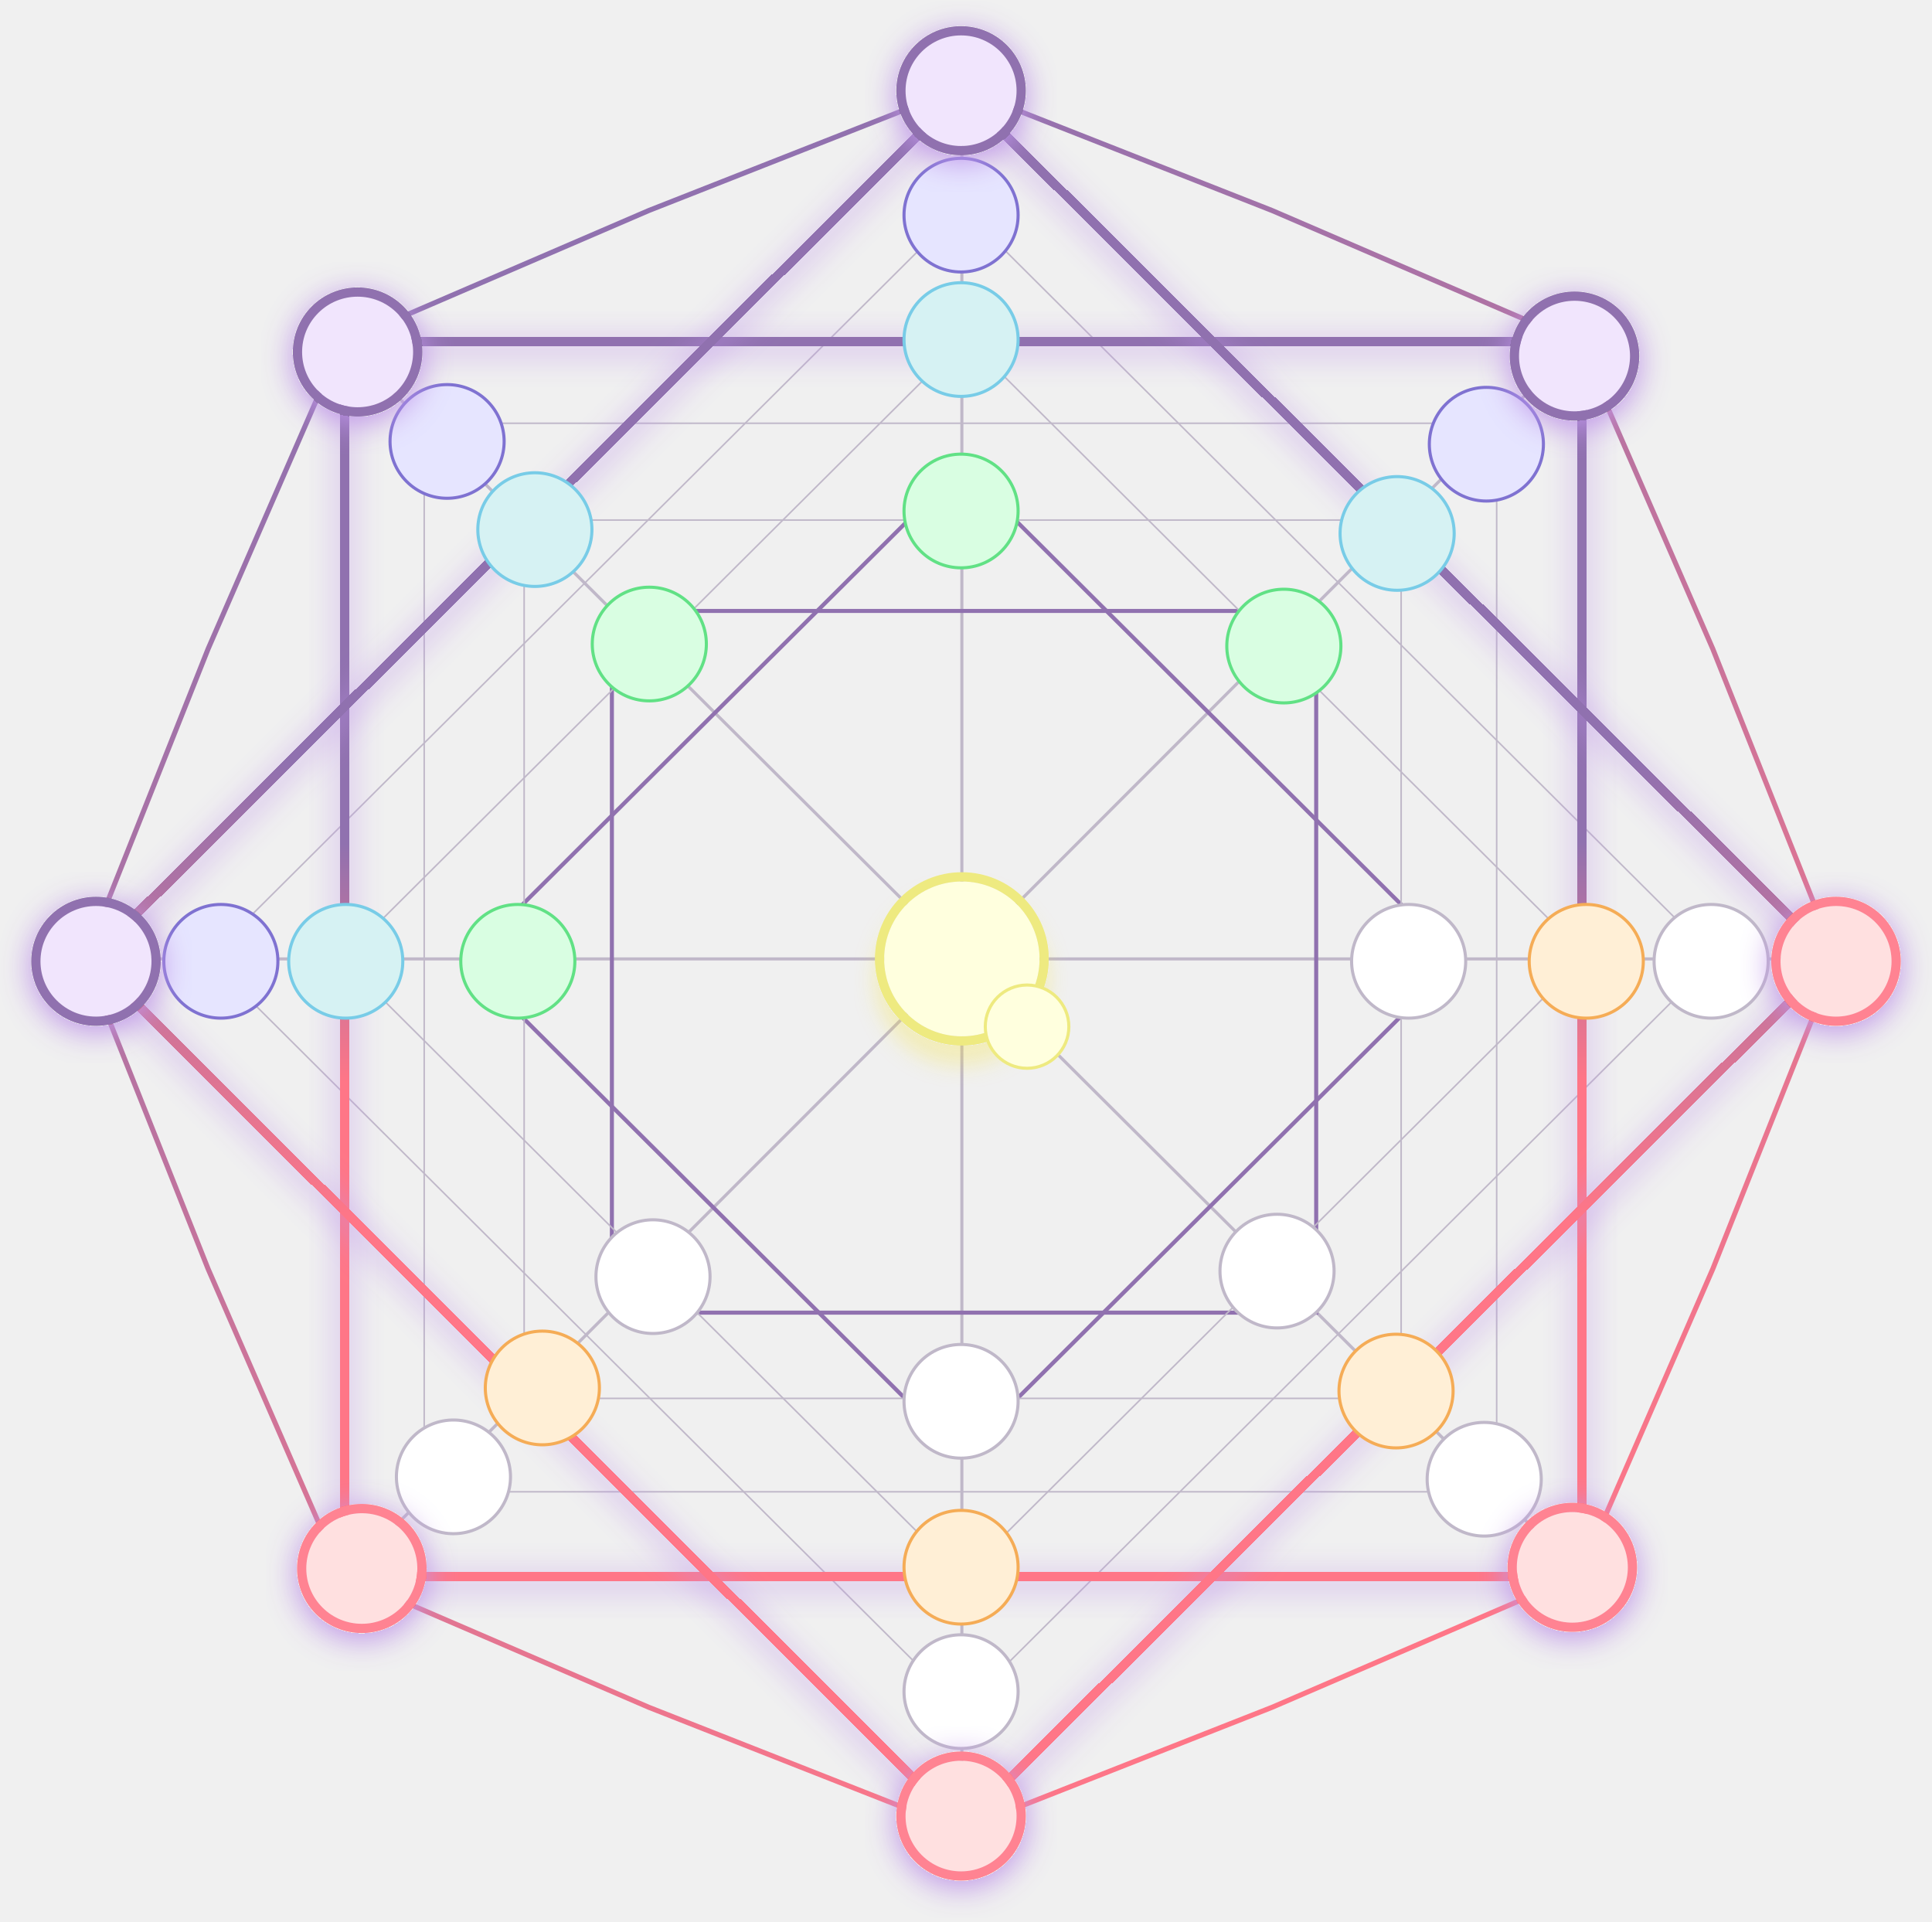
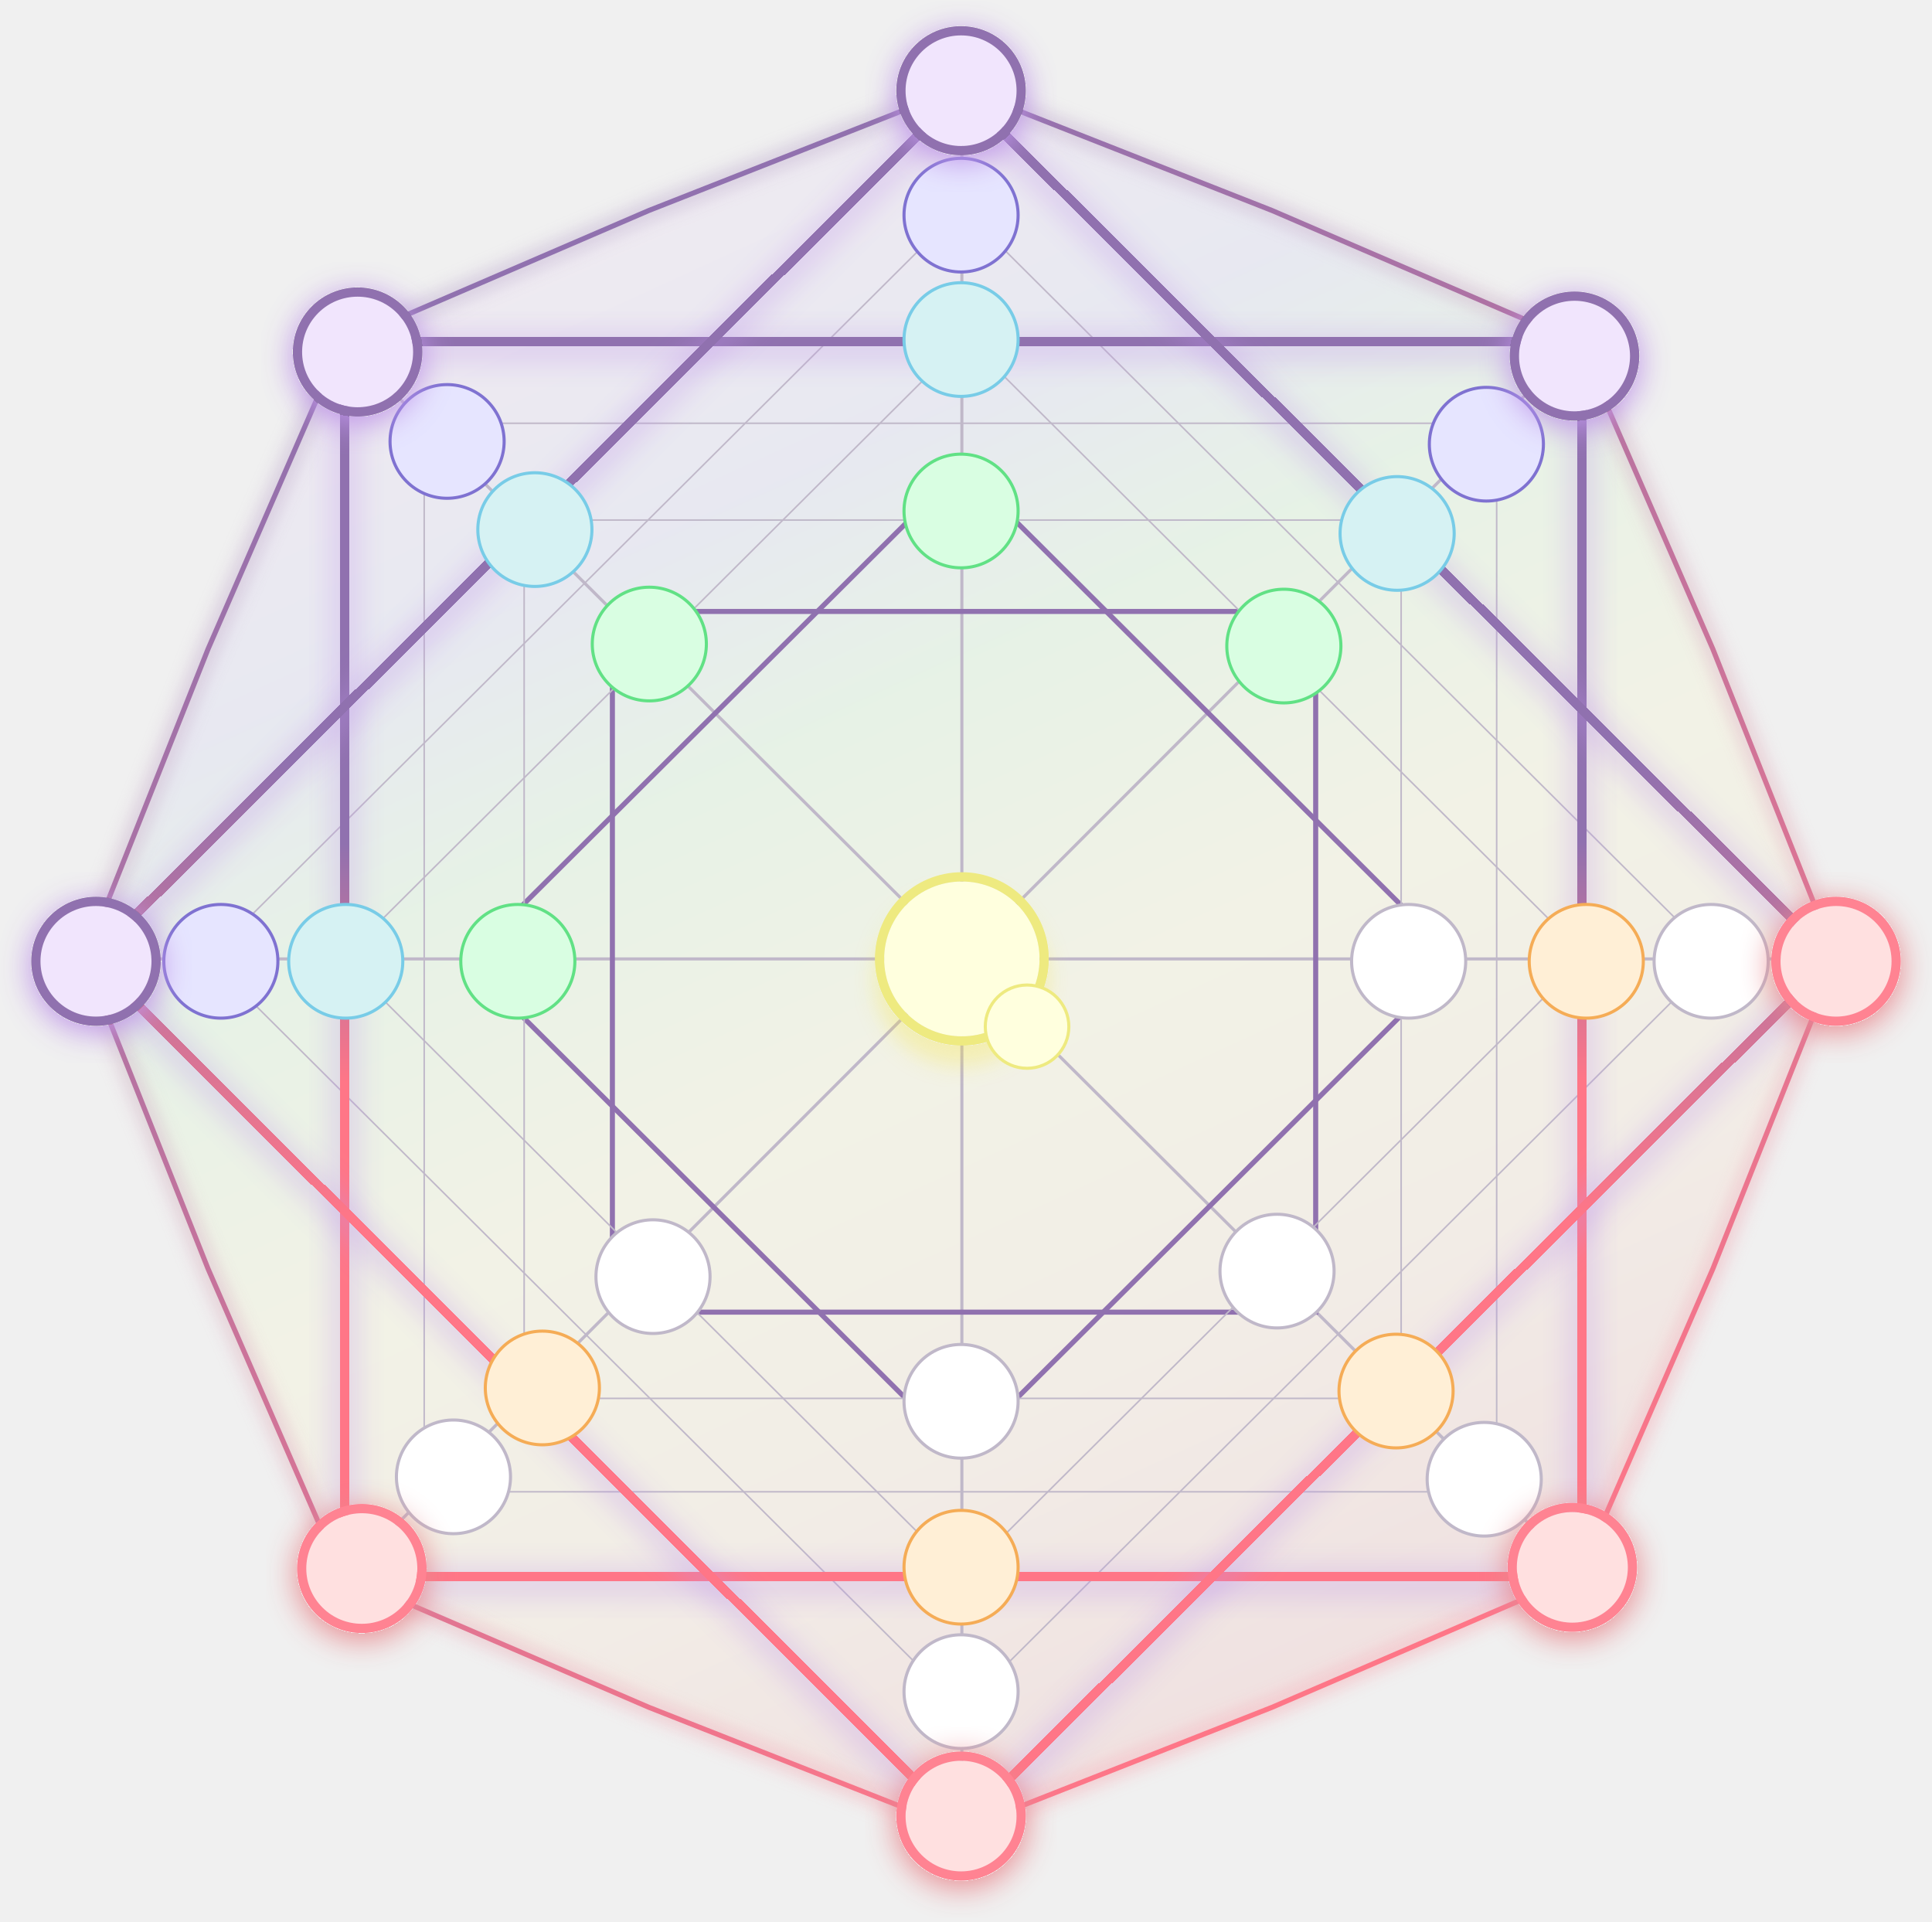
<svg xmlns="http://www.w3.org/2000/svg" width="382" height="380" viewBox="0 0 382 380" fill="none">
+   <g filter="url(#filter0_f_318_1268)">
+     <path d="M189.903 16.84L251.712 41.162L312.708 67.438L339.124 128.111L363.575 189.593L339.124 251.075L312.708 311.748L251.712 338.024L189.903 362.346L128.094 338.024L67.099 311.748L40.683 251.075L16.231 189.593L40.683 128.111L67.099 67.438L128.094 41.162L189.903 16.84Z" fill="url(#paint0_linear_318_1268)" fill-opacity="0.15" />
+     <path d="M128.285 41.624L189.903 17.377L251.522 41.624L251.529 41.627L312.328 67.819L338.659 128.296L338.665 128.311L363.037 189.593L338.665 250.876L338.659 250.89L312.328 311.367L251.529 337.559L251.515 337.565L189.903 361.809L128.292 337.565L128.277 337.559L67.478 311.367L41.148 250.89L41.145 250.883L16.77 189.593L41.145 128.303L67.478 67.819L128.285 41.624Z" stroke="url(#paint1_linear_318_1268)" />
+   </g>
+   <path d="M128.285 41.624L189.903 17.377L251.522 41.624L251.529 41.627L312.328 67.819L338.659 128.296L338.665 128.311L363.037 189.593L338.665 250.876L338.659 250.89L312.328 311.367L251.529 337.559L251.515 337.565L189.903 361.809L128.292 337.565L128.277 337.559L67.478 311.367L41.148 250.89L41.145 250.883L16.77 189.593L41.145 128.303L67.478 67.819L128.285 41.624Z" stroke="url(#paint2_linear_318_1268)" />
  <path d="M190.182 17.934L190.182 361.8" stroke="#C0B8C9" stroke-width="0.611" />
-   <path d="M313.093 66.589L67.263 312.599" stroke="#C0B8C9" stroke-width="0.611" />
-   <path d="M363.575 189.594L17.878 189.594" stroke="#C0B8C9" stroke-width="0.611" />
-   <path d="M313.093 312.052L67.263 67.136" stroke="#C0B8C9" stroke-width="0.611" />
-   <rect x="0.567" width="138.423" height="138.236" transform="matrix(0.708422 -0.705789 0.708422 0.705789 91.7141 190.399)" stroke="#9071AF" stroke-width="0.8" />
-   <rect x="120.984" y="259.531" width="138.736" height="139.257" transform="rotate(-90 120.984 259.531)" stroke="#9071AF" stroke-width="0.8" />
+   <path d="M313.094 66.589L67.264 312.599" stroke="#C0B8C9" stroke-width="0.611" />
+   <path d="M363.576 189.594L17.878 189.594" stroke="#C0B8C9" stroke-width="0.611" />
+   <path d="M313.094 312.052L67.264 67.136" stroke="#C0B8C9" stroke-width="0.611" />
+   <rect x="0.708" width="138.223" height="138.036" transform="matrix(0.708422 -0.705789 0.708422 0.705789 91.7554 190.499)" stroke="#9071AF" />
+   <rect x="121.084" y="259.431" width="138.536" height="139.057" transform="rotate(-90 121.084 259.431)" stroke="#9071AF" />
  <rect x="0.216" width="210.338" height="210.338" transform="matrix(0.708422 -0.705789 0.708422 0.705789 41.0104 189.619)" stroke="#C0B8C9" stroke-width="0.305" />
  <rect x="83.873" y="83.689" width="212.052" height="211.263" stroke="#C0B8C9" stroke-width="0.305" />
  <rect x="0.22" width="173.982" height="173.08" transform="matrix(0.708422 -0.705789 0.708422 0.705789 67.5152 189.776)" stroke="#C0B8C9" stroke-width="0.31" />
  <rect x="103.634" y="276.484" width="173.658" height="173.403" transform="rotate(-90 103.634 276.484)" stroke="#C0B8C9" stroke-width="0.31" />
-   <g filter="url(#filter0_d_273_5079)">
-     <rect x="68.178" y="67.505" width="244.546" height="244.177" stroke="url(#paint0_linear_273_5079)" stroke-width="1.833" shape-rendering="crispEdges" />
-   </g>
-   <g filter="url(#filter1_d_273_5079)">
-     <rect x="1.298" width="242.954" height="242.954" transform="matrix(0.708422 -0.705789 0.708422 0.705789 17.1578 190.524)" stroke="url(#paint1_linear_273_5079)" stroke-width="1.833" shape-rendering="crispEdges" />
-   </g>
-   <path d="M128.284 41.624L189.902 17.377L251.521 41.624L251.528 41.627L312.328 67.819L338.658 128.296L338.664 128.311L363.036 189.593L338.664 250.876L338.658 250.89L312.328 311.367L251.528 337.559L251.514 337.565L189.902 361.809L128.291 337.565L128.276 337.559L67.477 311.367L41.147 250.89L41.144 250.883L16.769 189.593L41.144 128.303L67.477 67.819L128.284 41.624Z" stroke="url(#paint2_linear_273_5079)" />
-   <g filter="url(#filter2_d_273_5079)">
+   <g filter="url(#filter1_d_318_1268)">
+     <rect x="68.178" y="67.505" width="244.546" height="244.177" stroke="url(#paint3_linear_318_1268)" stroke-width="1.833" shape-rendering="crispEdges" />
+   </g>
+   <g filter="url(#filter2_d_318_1268)">
+     <rect x="1.298" width="242.954" height="242.954" transform="matrix(0.708422 -0.705789 0.708422 0.705789 17.1578 190.524)" stroke="url(#paint4_linear_318_1268)" stroke-width="1.833" shape-rendering="crispEdges" />
+   </g>
+   <g filter="url(#filter3_d_318_1268)">
    <ellipse cx="190.181" cy="189.594" rx="15.307" ry="15.364" transform="rotate(-90 190.181 189.594)" fill="#FFFFDE" />
    <path d="M206.461 189.594C206.461 180.631 199.169 173.37 190.181 173.37C181.192 173.37 173.9 180.631 173.9 189.594C173.9 198.557 181.192 205.817 190.181 205.817C199.169 205.817 206.461 198.557 206.461 189.594Z" stroke="#EEEA80" stroke-width="1.833" />
  </g>
-   <path d="M324.919 190.066C324.919 183.858 319.867 178.827 313.639 178.827C307.41 178.827 302.359 183.858 302.359 190.066C302.359 196.275 307.41 201.305 313.639 201.305C319.867 201.305 324.919 196.275 324.919 190.066Z" fill="#FFEFD6" stroke="#F5AC56" stroke-width="0.611" />
-   <path d="M289.801 190.066C289.801 183.858 284.75 178.827 278.521 178.827C272.293 178.827 267.241 183.858 267.241 190.066C267.241 196.275 272.293 201.305 278.521 201.305C284.75 201.305 289.801 196.275 289.801 190.066Z" fill="white" stroke="#C0B8C9" stroke-width="0.611" />
-   <path d="M349.611 190.066C349.611 183.858 344.56 178.827 338.331 178.827C332.102 178.827 327.051 183.858 327.051 190.066C327.051 196.275 332.102 201.305 338.331 201.305C344.56 201.305 349.611 196.275 349.611 190.066Z" fill="white" stroke="#C0B8C9" stroke-width="0.611" />
-   <g filter="url(#filter3_d_273_5079)">
-     <ellipse cx="363.024" cy="190.066" rx="10.934" ry="10.975" transform="rotate(-90 363.024 190.066)" fill="#FFE0E0" />
-     <path d="M374.915 190.066C374.915 183.518 369.588 178.216 363.024 178.216C356.46 178.216 351.133 183.518 351.133 190.066C351.133 196.614 356.46 201.916 363.024 201.916C369.588 201.916 374.915 196.614 374.915 190.066Z" stroke="#FF8392" stroke-width="1.833" />
+   <path d="M324.92 190.066C324.92 183.858 319.868 178.827 313.64 178.827C307.411 178.827 302.36 183.858 302.36 190.066C302.36 196.275 307.411 201.305 313.64 201.305C319.868 201.305 324.92 196.275 324.92 190.066Z" fill="#FFEFD6" stroke="#F5AC56" stroke-width="0.611" />
+   <path d="M289.802 190.066C289.802 183.858 284.751 178.827 278.522 178.827C272.294 178.827 267.242 183.858 267.242 190.066C267.242 196.275 272.294 201.305 278.522 201.305C284.751 201.305 289.802 196.275 289.802 190.066Z" fill="white" stroke="#C0B8C9" stroke-width="0.611" />
+   <path d="M349.612 190.066C349.612 183.858 344.561 178.827 338.332 178.827C332.103 178.827 327.052 183.858 327.052 190.066C327.052 196.275 332.103 201.305 338.332 201.305C344.561 201.305 349.612 196.275 349.612 190.066Z" fill="white" stroke="#C0B8C9" stroke-width="0.611" />
+   <g filter="url(#filter4_d_318_1268)">
+     <ellipse cx="363.025" cy="190.066" rx="10.934" ry="10.975" transform="rotate(-90 363.025 190.066)" fill="#FFE0E0" />
+     <path d="M374.916 190.066C374.916 183.518 369.589 178.216 363.025 178.216C356.461 178.216 351.134 183.518 351.134 190.066C351.134 196.614 356.461 201.916 363.025 201.916C369.589 201.916 374.916 196.614 374.916 190.066Z" stroke="#FF8392" stroke-width="1.833" />
  </g>
  <path d="M57.081 190.066C57.081 183.858 62.133 178.827 68.361 178.827C74.59 178.827 79.641 183.858 79.641 190.066C79.641 196.275 74.59 201.305 68.361 201.305C62.133 201.305 57.081 196.275 57.081 190.066Z" fill="#D6F2F3" stroke="#78CCE7" stroke-width="0.611" />
-   <path d="M91.105 190.066C91.105 183.858 96.156 178.827 102.385 178.827C108.614 178.827 113.665 183.858 113.665 190.066C113.665 196.275 108.614 201.305 102.385 201.305C96.156 201.305 91.105 196.275 91.105 190.066Z" fill="#D9FEE2" stroke="#61E185" stroke-width="0.611" />
+   <path d="M91.107 190.066C91.107 183.858 96.158 178.827 102.387 178.827C108.615 178.827 113.667 183.858 113.667 190.066C113.667 196.275 108.615 201.305 102.387 201.305C96.158 201.305 91.107 196.275 91.107 190.066Z" fill="#D9FEE2" stroke="#61E185" stroke-width="0.611" />
  <path d="M190.024 89.791C183.795 89.791 178.744 94.822 178.744 101.03C178.744 107.239 183.795 112.27 190.024 112.27C196.252 112.27 201.303 107.239 201.303 101.03C201.303 94.822 196.252 89.791 190.024 89.791Z" fill="#D9FEE2" stroke="#61E185" stroke-width="0.611" />
  <path d="M190.024 288.303C183.795 288.303 178.744 283.272 178.744 277.064C178.744 270.856 183.795 265.825 190.024 265.825C196.252 265.825 201.303 270.856 201.303 277.064C201.303 283.272 196.252 288.303 190.024 288.303Z" fill="white" stroke="#C0B8C9" stroke-width="0.611" />
-   <path d="M120.407 119.39C116.002 123.779 116.002 130.895 120.407 135.284C124.813 139.673 131.955 139.673 136.361 135.284C140.766 130.895 140.766 123.779 136.361 119.39C131.955 115.001 124.813 115.001 120.407 119.39Z" fill="#D9FEE2" stroke="#61E185" stroke-width="0.611" />
-   <path d="M260.475 259.266C256.069 263.655 248.927 263.655 244.522 259.266C240.116 254.878 240.116 247.762 244.522 243.373C248.927 238.984 256.069 238.984 260.475 243.373C264.88 247.762 264.88 254.878 260.475 259.266Z" fill="white" stroke="#C0B8C9" stroke-width="0.611" />
-   <circle cx="10.954" cy="10.954" r="11.26" transform="matrix(0.708422 0.705789 -0.708422 0.705789 129.113 236.953)" fill="white" stroke="#C0B8C9" stroke-width="0.611" />
-   <path d="M261.823 119.793C266.228 124.182 266.228 131.298 261.823 135.687C257.418 140.076 250.275 140.076 245.87 135.687C241.465 131.298 241.465 124.182 245.87 119.793C250.275 115.404 257.418 115.404 261.823 119.793Z" fill="#D9FEE2" stroke="#61E185" stroke-width="0.611" />
+   <path d="M120.409 119.39C116.004 123.779 116.004 130.895 120.409 135.284C124.815 139.673 131.957 139.673 136.362 135.284C140.768 130.895 140.768 123.779 136.362 119.39C131.957 115.001 124.815 115.001 120.409 119.39Z" fill="#D9FEE2" stroke="#61E185" stroke-width="0.611" />
+   <path d="M260.476 259.266C256.07 263.655 248.928 263.655 244.522 259.266C240.117 254.878 240.117 247.762 244.522 243.373C248.928 238.984 256.07 238.984 260.476 243.373C264.881 247.762 264.881 254.878 260.476 259.266Z" fill="white" stroke="#C0B8C9" stroke-width="0.611" />
+   <circle cx="10.954" cy="10.954" r="11.26" transform="matrix(0.708422 0.705789 -0.708422 0.705789 129.114 236.953)" fill="white" stroke="#C0B8C9" stroke-width="0.611" />
+   <path d="M261.824 119.793C266.229 124.182 266.229 131.298 261.824 135.687C257.419 140.076 250.276 140.076 245.871 135.687C241.466 131.298 241.466 124.182 245.871 119.793C250.276 115.404 257.419 115.404 261.824 119.793Z" fill="#D9FEE2" stroke="#61E185" stroke-width="0.611" />
  <path d="M32.388 190.066C32.388 183.858 37.439 178.827 43.668 178.827C49.897 178.827 54.948 183.858 54.948 190.066C54.948 196.275 49.897 201.305 43.668 201.305C37.439 201.305 32.388 196.275 32.388 190.066Z" fill="#E6E5FF" stroke="#7F72D1" stroke-width="0.611" />
-   <g filter="url(#filter4_d_273_5079)">
-     <ellipse cx="10.934" cy="10.975" rx="10.934" ry="10.975" transform="matrix(4.38744e-08 -1 -1 -4.3549e-08 29.9531 201)" fill="#F1E5FD" />
-     <path d="M7.088 190.066C7.088 183.518 12.415 178.216 18.979 178.216C25.543 178.216 30.869 183.518 30.869 190.066C30.869 196.614 25.543 201.916 18.979 201.916C12.415 201.916 7.088 196.614 7.088 190.066Z" stroke="#9071AF" stroke-width="1.833" />
-   </g>
-   <path d="M284.006 267.093C279.601 262.704 272.458 262.704 268.053 267.093C263.647 271.482 263.647 278.597 268.053 282.986C272.458 287.375 279.601 287.375 284.006 282.986C288.411 278.597 288.411 271.482 284.006 267.093Z" fill="#FFEFD6" stroke="#F5AC56" stroke-width="0.611" />
-   <path d="M301.437 284.525C297.032 280.136 289.89 280.136 285.484 284.525C281.079 288.914 281.079 296.03 285.484 300.419C289.89 304.808 297.032 304.808 301.437 300.419C305.843 296.03 305.843 288.914 301.437 284.525Z" fill="white" stroke="#C0B8C9" stroke-width="0.611" />
-   <g filter="url(#filter5_d_273_5079)">
-     <ellipse cx="10.954" cy="10.954" rx="10.954" ry="10.954" transform="matrix(-0.708422 -0.705789 0.708422 -0.705789 310.883 325.356)" fill="#FFE0E0" />
-     <path d="M319.292 301.515C314.648 296.888 307.118 296.888 302.474 301.515C297.829 306.142 297.829 313.644 302.474 318.271C307.118 322.898 314.648 322.898 319.292 318.271C323.936 313.644 323.936 306.142 319.292 301.515Z" stroke="#FF8392" stroke-width="1.833" />
-   </g>
-   <path d="M97.781 112.657C93.375 108.268 93.375 101.152 97.781 96.763C102.186 92.374 109.328 92.374 113.734 96.763C118.139 101.152 118.139 108.268 113.734 112.657C109.328 117.046 102.186 117.046 97.781 112.657Z" fill="#D6F2F3" stroke="#78CCE7" stroke-width="0.611" />
-   <path d="M80.423 95.227C76.018 90.838 76.018 83.722 80.423 79.333C84.828 74.944 91.971 74.944 96.376 79.333C100.781 83.722 100.781 90.838 96.376 95.227C91.971 99.616 84.828 99.616 80.423 95.227Z" fill="#E6E5FF" stroke="#7F72D1" stroke-width="0.611" />
-   <g filter="url(#filter6_d_273_5079)">
-     <ellipse cx="10.954" cy="10.954" rx="10.954" ry="10.954" transform="matrix(-0.708422 -0.705789 -0.708422 0.705789 86.2285 69.5898)" fill="#F1E5FD" />
-     <path d="M62.299 77.968C57.655 73.341 57.655 65.839 62.299 61.212C66.943 56.585 74.473 56.585 79.118 61.212C83.762 65.839 83.762 73.341 79.118 77.968C74.473 82.595 66.943 82.595 62.299 77.968Z" stroke="#9071AF" stroke-width="1.833" />
-   </g>
-   <path d="M284.221 97.525C279.815 93.136 272.673 93.136 268.268 97.525C263.862 101.914 263.862 109.03 268.268 113.419C272.673 117.808 279.815 117.808 284.221 113.419C288.626 109.03 288.626 101.914 284.221 97.525Z" fill="#D6F2F3" stroke="#78CCE7" stroke-width="0.611" />
-   <path d="M301.867 79.879C297.462 75.49 290.319 75.49 285.914 79.879C281.509 84.268 281.509 91.384 285.914 95.773C290.319 100.162 297.462 100.162 301.867 95.773C306.272 91.384 306.272 84.268 301.867 79.879Z" fill="#E6E5FF" stroke="#7F72D1" stroke-width="0.611" />
-   <g filter="url(#filter7_d_273_5079)">
-     <ellipse cx="10.954" cy="10.954" rx="10.954" ry="10.954" transform="matrix(-0.708422 -0.705789 0.708422 -0.705789 311.315 85.8638)" fill="#F1E5FD" />
-     <path d="M319.725 62.023C315.08 57.396 307.55 57.396 302.906 62.023C298.262 66.65 298.262 74.152 302.906 78.779C307.55 83.406 315.08 83.406 319.725 78.779C324.369 74.152 324.369 66.65 319.725 62.023Z" stroke="#9071AF" stroke-width="1.833" />
-   </g>
-   <path d="M99.259 282.37C94.854 277.981 94.854 270.865 99.259 266.476C103.664 262.087 110.807 262.087 115.212 266.476C119.617 270.865 119.617 277.981 115.212 282.37C110.807 286.759 103.664 286.759 99.259 282.37Z" fill="#FFEFD6" stroke="#F5AC56" stroke-width="0.611" />
-   <path d="M81.683 299.946C77.278 295.557 77.278 288.441 81.683 284.052C86.088 279.663 93.231 279.663 97.636 284.052C102.041 288.441 102.041 295.557 97.636 299.946C93.231 304.335 86.088 304.335 81.683 299.946Z" fill="white" stroke="#C0B8C9" stroke-width="0.611" />
-   <g filter="url(#filter8_d_273_5079)">
+   <g filter="url(#filter5_d_318_1268)">
+     <ellipse cx="10.934" cy="10.975" rx="10.934" ry="10.975" transform="matrix(4.38744e-08 -1 -1 -4.3549e-08 29.9541 201)" fill="#F1E5FD" />
+     <path d="M7.089 190.066C7.089 183.518 12.416 178.216 18.98 178.216C25.544 178.216 30.87 183.518 30.87 190.066C30.87 196.614 25.544 201.916 18.98 201.916C12.416 201.916 7.089 196.614 7.089 190.066Z" stroke="#9071AF" stroke-width="1.833" />
+   </g>
+   <path d="M284.007 267.093C279.601 262.704 272.459 262.704 268.054 267.093C263.648 271.482 263.648 278.597 268.054 282.986C272.459 287.375 279.601 287.375 284.007 282.986C288.412 278.597 288.412 271.482 284.007 267.093Z" fill="#FFEFD6" stroke="#F5AC56" stroke-width="0.611" />
+   <path d="M301.438 284.525C297.033 280.136 289.891 280.136 285.485 284.525C281.08 288.914 281.08 296.03 285.485 300.419C289.891 304.808 297.033 304.808 301.438 300.419C305.844 296.03 305.844 288.914 301.438 284.525Z" fill="white" stroke="#C0B8C9" stroke-width="0.611" />
+   <g filter="url(#filter6_d_318_1268)">
+     <ellipse cx="10.954" cy="10.954" rx="10.954" ry="10.954" transform="matrix(-0.708422 -0.705789 0.708422 -0.705789 310.884 325.356)" fill="#FFE0E0" />
+     <path d="M319.293 301.515C314.649 296.888 307.119 296.888 302.474 301.515C297.83 306.142 297.83 313.644 302.474 318.271C307.119 322.898 314.649 322.898 319.293 318.271C323.937 313.644 323.937 306.142 319.293 301.515Z" stroke="#FF8392" stroke-width="1.833" />
+   </g>
+   <path d="M97.781 112.657C93.376 108.268 93.376 101.152 97.781 96.763C102.187 92.374 109.329 92.374 113.735 96.763C118.14 101.152 118.14 108.268 113.735 112.657C109.329 117.046 102.187 117.046 97.781 112.657Z" fill="#D6F2F3" stroke="#78CCE7" stroke-width="0.611" />
+   <path d="M80.424 95.227C76.019 90.838 76.019 83.722 80.424 79.333C84.829 74.944 91.972 74.944 96.377 79.333C100.782 83.722 100.782 90.838 96.377 95.227C91.972 99.616 84.829 99.616 80.424 95.227Z" fill="#E6E5FF" stroke="#7F72D1" stroke-width="0.611" />
+   <g filter="url(#filter7_d_318_1268)">
+     <ellipse cx="10.954" cy="10.954" rx="10.954" ry="10.954" transform="matrix(-0.708422 -0.705789 -0.708422 0.705789 86.2295 69.5898)" fill="#F1E5FD" />
+     <path d="M62.3 77.968C57.656 73.341 57.656 65.839 62.3 61.212C66.944 56.585 74.474 56.585 79.118 61.212C83.763 65.839 83.763 73.341 79.118 77.968C74.474 82.595 66.944 82.595 62.3 77.968Z" stroke="#9071AF" stroke-width="1.833" />
+   </g>
+   <path d="M284.222 97.525C279.816 93.136 272.674 93.136 268.269 97.525C263.863 101.914 263.863 109.03 268.269 113.419C272.674 117.808 279.816 117.808 284.222 113.419C288.627 109.03 288.627 101.914 284.222 97.525Z" fill="#D6F2F3" stroke="#78CCE7" stroke-width="0.611" />
+   <path d="M301.868 79.879C297.463 75.49 290.32 75.49 285.915 79.879C281.51 84.268 281.51 91.384 285.915 95.773C290.32 100.162 297.463 100.162 301.868 95.773C306.273 91.384 306.273 84.268 301.868 79.879Z" fill="#E6E5FF" stroke="#7F72D1" stroke-width="0.611" />
+   <g filter="url(#filter8_d_318_1268)">
+     <ellipse cx="10.954" cy="10.954" rx="10.954" ry="10.954" transform="matrix(-0.708422 -0.705789 0.708422 -0.705789 311.316 85.8638)" fill="#F1E5FD" />
+     <path d="M319.726 62.023C315.081 57.396 307.551 57.396 302.907 62.023C298.263 66.65 298.263 74.152 302.907 78.779C307.551 83.406 315.081 83.406 319.726 78.779C324.37 74.152 324.37 66.65 319.726 62.023Z" stroke="#9071AF" stroke-width="1.833" />
+   </g>
+   <path d="M99.26 282.37C94.855 277.981 94.855 270.865 99.26 266.476C103.665 262.087 110.808 262.087 115.213 266.476C119.618 270.865 119.618 277.981 115.213 282.37C110.808 286.759 103.665 286.759 99.26 282.37Z" fill="#FFEFD6" stroke="#F5AC56" stroke-width="0.611" />
+   <path d="M81.685 299.946C77.279 295.557 77.279 288.441 81.685 284.052C86.09 279.663 93.233 279.663 97.638 284.052C102.043 288.441 102.043 295.557 97.638 299.946C93.233 304.335 86.09 304.335 81.685 299.946Z" fill="white" stroke="#C0B8C9" stroke-width="0.611" />
+   <g filter="url(#filter9_d_318_1268)">
    <ellipse cx="10.954" cy="10.954" rx="10.954" ry="10.954" transform="matrix(-0.708422 -0.705789 -0.708422 0.705789 87.0586 310.121)" fill="#FFE0E0" />
    <path d="M63.129 318.499C58.485 313.872 58.485 306.37 63.129 301.743C67.773 297.116 75.303 297.116 79.948 301.743C84.592 306.37 84.592 313.872 79.948 318.499C75.303 323.126 67.773 323.126 63.129 318.499Z" stroke="#FF8392" stroke-width="1.833" />
  </g>
  <path d="M190.024 55.896C183.795 55.896 178.744 60.927 178.744 67.136C178.744 73.344 183.795 78.375 190.024 78.375C196.252 78.375 201.303 73.344 201.303 67.136C201.303 60.927 196.252 55.896 190.024 55.896Z" fill="#D6F2F3" stroke="#78CCE7" stroke-width="0.611" />
  <path d="M190.024 31.296C183.795 31.296 178.744 36.327 178.744 42.535C178.744 48.743 183.795 53.774 190.024 53.774C196.252 53.774 201.303 48.743 201.303 42.535C201.303 36.327 196.252 31.296 190.024 31.296Z" fill="#E6E5FF" stroke="#7F72D1" stroke-width="0.611" />
-   <g filter="url(#filter9_d_273_5079)">
+   <g filter="url(#filter10_d_318_1268)">
    <ellipse cx="190.024" cy="17.934" rx="10.975" ry="10.934" transform="rotate(180 190.024 17.9344)" fill="#F1E5FD" />
    <path d="M190.024 6.084C183.46 6.084 178.133 11.387 178.133 17.934C178.133 24.482 183.46 29.785 190.024 29.785C196.587 29.785 201.914 24.482 201.914 17.934C201.914 11.387 196.587 6.084 190.024 6.084Z" stroke="#9071AF" stroke-width="1.833" />
  </g>
  <path d="M190.024 321.105C183.795 321.105 178.744 316.074 178.744 309.865C178.744 303.657 183.795 298.626 190.024 298.626C196.252 298.626 201.303 303.657 201.303 309.865C201.303 316.074 196.252 321.105 190.024 321.105Z" fill="#FFEFD6" stroke="#F5AC56" stroke-width="0.611" />
  <path d="M190.024 345.705C183.795 345.705 178.744 340.674 178.744 334.466C178.744 328.258 183.795 323.227 190.024 323.227C196.252 323.227 201.303 328.258 201.303 334.466C201.303 340.674 196.252 345.705 190.024 345.705Z" fill="white" stroke="#C0B8C9" stroke-width="0.611" />
-   <g filter="url(#filter10_d_273_5079)">
+   <g filter="url(#filter11_d_318_1268)">
    <ellipse cx="10.975" cy="10.934" rx="10.975" ry="10.934" transform="matrix(-1 0 0 1 200.998 348.133)" fill="#FFE0E0" />
    <path d="M190.024 370.917C183.46 370.917 178.133 365.614 178.133 359.067C178.133 352.519 183.46 347.216 190.024 347.216C196.587 347.216 201.914 352.519 201.914 359.067C201.914 365.614 196.587 370.917 190.024 370.917Z" stroke="#FF8392" stroke-width="1.833" />
  </g>
  <path d="M203.074 211.22C207.636 211.22 211.336 207.535 211.336 202.988C211.336 198.44 207.636 194.755 203.074 194.755C198.512 194.755 194.812 198.44 194.812 202.988C194.812 207.535 198.512 211.22 203.074 211.22Z" fill="#FFFFDE" stroke="#EEEA80" stroke-width="0.611" />
  <defs>
-     <filter id="filter0_d_273_5079" x="61.153" y="61.701" width="258.595" height="258.227" filterUnits="userSpaceOnUse" color-interpolation-filters="sRGB">
-       <feFlood flood-opacity="0" result="BackgroundImageFix" />
-       <feColorMatrix in="SourceAlpha" type="matrix" values="0 0 0 0 0 0 0 0 0 0 0 0 0 0 0 0 0 0 127 0" result="hardAlpha" />
-       <feOffset dy="1.222" />
-       <feGaussianBlur stdDeviation="3.054" />
-       <feComposite in2="hardAlpha" operator="out" />
-       <feColorMatrix type="matrix" values="0 0 0 0 0.745 0 0 0 0 0.58 0 0 0 0 0.91 0 0 0 1 0" />
-       <feBlend mode="normal" in2="BackgroundImageFix" result="effect1_dropShadow_273_5079" />
-       <feBlend mode="normal" in="SourceGraphic" in2="effect1_dropShadow_273_5079" result="shape" />
-     </filter>
-     <filter id="filter1_d_273_5079" x="10.671" y="11.953" width="359.042" height="357.753" filterUnits="userSpaceOnUse" color-interpolation-filters="sRGB">
-       <feFlood flood-opacity="0" result="BackgroundImageFix" />
-       <feColorMatrix in="SourceAlpha" type="matrix" values="0 0 0 0 0 0 0 0 0 0 0 0 0 0 0 0 0 0 127 0" result="hardAlpha" />
-       <feOffset dy="1.222" />
-       <feGaussianBlur stdDeviation="3.054" />
-       <feComposite in2="hardAlpha" operator="out" />
-       <feColorMatrix type="matrix" values="0 0 0 0 0.745 0 0 0 0 0.58 0 0 0 0 0.91 0 0 0 1 0" />
-       <feBlend mode="normal" in2="BackgroundImageFix" result="effect1_dropShadow_273_5079" />
-       <feBlend mode="normal" in="SourceGraphic" in2="effect1_dropShadow_273_5079" result="shape" />
-     </filter>
-     <filter id="filter2_d_273_5079" x="168.984" y="172.454" width="42.393" height="42.279" filterUnits="userSpaceOnUse" color-interpolation-filters="sRGB">
+     <filter id="filter0_f_318_1268" x="12.231" y="12.84" width="355.344" height="353.507" filterUnits="userSpaceOnUse" color-interpolation-filters="sRGB">
+       <feFlood flood-opacity="0" result="BackgroundImageFix" />
+       <feBlend mode="normal" in="SourceGraphic" in2="BackgroundImageFix" result="shape" />
+       <feGaussianBlur stdDeviation="2" result="effect1_foregroundBlur_318_1268" />
+     </filter>
+     <filter id="filter1_d_318_1268" x="61.153" y="61.701" width="258.595" height="258.227" filterUnits="userSpaceOnUse" color-interpolation-filters="sRGB">
+       <feFlood flood-opacity="0" result="BackgroundImageFix" />
+       <feColorMatrix in="SourceAlpha" type="matrix" values="0 0 0 0 0 0 0 0 0 0 0 0 0 0 0 0 0 0 127 0" result="hardAlpha" />
+       <feOffset dy="1.222" />
+       <feGaussianBlur stdDeviation="3.054" />
+       <feComposite in2="hardAlpha" operator="out" />
+       <feColorMatrix type="matrix" values="0 0 0 0 0.745 0 0 0 0 0.58 0 0 0 0 0.91 0 0 0 1 0" />
+       <feBlend mode="normal" in2="BackgroundImageFix" result="effect1_dropShadow_318_1268" />
+       <feBlend mode="normal" in="SourceGraphic" in2="effect1_dropShadow_318_1268" result="shape" />
+     </filter>
+     <filter id="filter2_d_318_1268" x="10.671" y="11.953" width="359.042" height="357.753" filterUnits="userSpaceOnUse" color-interpolation-filters="sRGB">
+       <feFlood flood-opacity="0" result="BackgroundImageFix" />
+       <feColorMatrix in="SourceAlpha" type="matrix" values="0 0 0 0 0 0 0 0 0 0 0 0 0 0 0 0 0 0 127 0" result="hardAlpha" />
+       <feOffset dy="1.222" />
+       <feGaussianBlur stdDeviation="3.054" />
+       <feComposite in2="hardAlpha" operator="out" />
+       <feColorMatrix type="matrix" values="0 0 0 0 0.745 0 0 0 0 0.58 0 0 0 0 0.91 0 0 0 1 0" />
+       <feBlend mode="normal" in2="BackgroundImageFix" result="effect1_dropShadow_318_1268" />
+       <feBlend mode="normal" in="SourceGraphic" in2="effect1_dropShadow_318_1268" result="shape" />
+     </filter>
+     <filter id="filter3_d_318_1268" x="168.983" y="172.454" width="42.395" height="42.279" filterUnits="userSpaceOnUse" color-interpolation-filters="sRGB">
      <feFlood flood-opacity="0" result="BackgroundImageFix" />
      <feColorMatrix in="SourceAlpha" type="matrix" values="0 0 0 0 0 0 0 0 0 0 0 0 0 0 0 0 0 0 127 0" result="hardAlpha" />
      <feOffset dy="4" />
      <feGaussianBlur stdDeviation="2" />
      <feComposite in2="hardAlpha" operator="out" />
      <feColorMatrix type="matrix" values="0 0 0 0 0.975 0 0 0 0 0.89 0 0 0 0 0.128 0 0 0 0.26 0" />
-       <feBlend mode="normal" in2="BackgroundImageFix" result="effect1_dropShadow_273_5079" />
-       <feBlend mode="normal" in="SourceGraphic" in2="effect1_dropShadow_273_5079" result="shape" />
-     </filter>
-     <filter id="filter3_d_273_5079" x="344.108" y="172.413" width="37.832" height="37.75" filterUnits="userSpaceOnUse" color-interpolation-filters="sRGB">
-       <feFlood flood-opacity="0" result="BackgroundImageFix" />
-       <feColorMatrix in="SourceAlpha" type="matrix" values="0 0 0 0 0 0 0 0 0 0 0 0 0 0 0 0 0 0 127 0" result="hardAlpha" />
-       <feOffset dy="1.222" />
-       <feGaussianBlur stdDeviation="3.054" />
-       <feComposite in2="hardAlpha" operator="out" />
-       <feColorMatrix type="matrix" values="0 0 0 0 0.745 0 0 0 0 0.58 0 0 0 0 0.91 0 0 0 1 0" />
-       <feBlend mode="normal" in2="BackgroundImageFix" result="effect1_dropShadow_273_5079" />
-       <feBlend mode="normal" in="SourceGraphic" in2="effect1_dropShadow_273_5079" result="shape" />
-     </filter>
-     <filter id="filter4_d_273_5079" x="0.063" y="172.413" width="37.831" height="37.75" filterUnits="userSpaceOnUse" color-interpolation-filters="sRGB">
-       <feFlood flood-opacity="0" result="BackgroundImageFix" />
-       <feColorMatrix in="SourceAlpha" type="matrix" values="0 0 0 0 0 0 0 0 0 0 0 0 0 0 0 0 0 0 127 0" result="hardAlpha" />
-       <feOffset dy="1.222" />
-       <feGaussianBlur stdDeviation="3.054" />
-       <feComposite in2="hardAlpha" operator="out" />
-       <feColorMatrix type="matrix" values="0 0 0 0 0.745 0 0 0 0 0.58 0 0 0 0 0.91 0 0 0 1 0" />
-       <feBlend mode="normal" in2="BackgroundImageFix" result="effect1_dropShadow_273_5079" />
-       <feBlend mode="normal" in="SourceGraphic" in2="effect1_dropShadow_273_5079" result="shape" />
-     </filter>
-     <filter id="filter5_d_273_5079" x="291.963" y="292.243" width="37.839" height="37.743" filterUnits="userSpaceOnUse" color-interpolation-filters="sRGB">
-       <feFlood flood-opacity="0" result="BackgroundImageFix" />
-       <feColorMatrix in="SourceAlpha" type="matrix" values="0 0 0 0 0 0 0 0 0 0 0 0 0 0 0 0 0 0 127 0" result="hardAlpha" />
-       <feOffset dy="1.222" />
-       <feGaussianBlur stdDeviation="3.054" />
-       <feComposite in2="hardAlpha" operator="out" />
-       <feColorMatrix type="matrix" values="0 0 0 0 0.745 0 0 0 0 0.58 0 0 0 0 0.91 0 0 0 1 0" />
-       <feBlend mode="normal" in2="BackgroundImageFix" result="effect1_dropShadow_273_5079" />
-       <feBlend mode="normal" in="SourceGraphic" in2="effect1_dropShadow_273_5079" result="shape" />
-     </filter>
-     <filter id="filter6_d_273_5079" x="51.79" y="51.94" width="37.839" height="37.744" filterUnits="userSpaceOnUse" color-interpolation-filters="sRGB">
-       <feFlood flood-opacity="0" result="BackgroundImageFix" />
-       <feColorMatrix in="SourceAlpha" type="matrix" values="0 0 0 0 0 0 0 0 0 0 0 0 0 0 0 0 0 0 127 0" result="hardAlpha" />
-       <feOffset dy="1.222" />
-       <feGaussianBlur stdDeviation="3.054" />
-       <feComposite in2="hardAlpha" operator="out" />
-       <feColorMatrix type="matrix" values="0 0 0 0 0.745 0 0 0 0 0.58 0 0 0 0 0.91 0 0 0 1 0" />
-       <feBlend mode="normal" in2="BackgroundImageFix" result="effect1_dropShadow_273_5079" />
-       <feBlend mode="normal" in="SourceGraphic" in2="effect1_dropShadow_273_5079" result="shape" />
-     </filter>
-     <filter id="filter7_d_273_5079" x="292.396" y="52.751" width="37.839" height="37.743" filterUnits="userSpaceOnUse" color-interpolation-filters="sRGB">
-       <feFlood flood-opacity="0" result="BackgroundImageFix" />
-       <feColorMatrix in="SourceAlpha" type="matrix" values="0 0 0 0 0 0 0 0 0 0 0 0 0 0 0 0 0 0 127 0" result="hardAlpha" />
-       <feOffset dy="1.222" />
-       <feGaussianBlur stdDeviation="3.054" />
-       <feComposite in2="hardAlpha" operator="out" />
-       <feColorMatrix type="matrix" values="0 0 0 0 0.745 0 0 0 0 0.58 0 0 0 0 0.91 0 0 0 1 0" />
-       <feBlend mode="normal" in2="BackgroundImageFix" result="effect1_dropShadow_273_5079" />
-       <feBlend mode="normal" in="SourceGraphic" in2="effect1_dropShadow_273_5079" result="shape" />
-     </filter>
-     <filter id="filter8_d_273_5079" x="52.62" y="292.471" width="37.839" height="37.743" filterUnits="userSpaceOnUse" color-interpolation-filters="sRGB">
-       <feFlood flood-opacity="0" result="BackgroundImageFix" />
-       <feColorMatrix in="SourceAlpha" type="matrix" values="0 0 0 0 0 0 0 0 0 0 0 0 0 0 0 0 0 0 127 0" result="hardAlpha" />
-       <feOffset dy="1.222" />
-       <feGaussianBlur stdDeviation="3.054" />
-       <feComposite in2="hardAlpha" operator="out" />
-       <feColorMatrix type="matrix" values="0 0 0 0 0.745 0 0 0 0 0.58 0 0 0 0 0.91 0 0 0 1 0" />
-       <feBlend mode="normal" in2="BackgroundImageFix" result="effect1_dropShadow_273_5079" />
-       <feBlend mode="normal" in="SourceGraphic" in2="effect1_dropShadow_273_5079" result="shape" />
-     </filter>
-     <filter id="filter9_d_273_5079" x="171.108" y="0.281" width="37.831" height="37.75" filterUnits="userSpaceOnUse" color-interpolation-filters="sRGB">
-       <feFlood flood-opacity="0" result="BackgroundImageFix" />
-       <feColorMatrix in="SourceAlpha" type="matrix" values="0 0 0 0 0 0 0 0 0 0 0 0 0 0 0 0 0 0 127 0" result="hardAlpha" />
-       <feOffset dy="1.222" />
-       <feGaussianBlur stdDeviation="3.054" />
-       <feComposite in2="hardAlpha" operator="out" />
-       <feColorMatrix type="matrix" values="0 0 0 0 0.745 0 0 0 0 0.58 0 0 0 0 0.91 0 0 0 1 0" />
-       <feBlend mode="normal" in2="BackgroundImageFix" result="effect1_dropShadow_273_5079" />
-       <feBlend mode="normal" in="SourceGraphic" in2="effect1_dropShadow_273_5079" result="shape" />
-     </filter>
-     <filter id="filter10_d_273_5079" x="171.108" y="341.413" width="37.831" height="37.75" filterUnits="userSpaceOnUse" color-interpolation-filters="sRGB">
-       <feFlood flood-opacity="0" result="BackgroundImageFix" />
-       <feColorMatrix in="SourceAlpha" type="matrix" values="0 0 0 0 0 0 0 0 0 0 0 0 0 0 0 0 0 0 127 0" result="hardAlpha" />
-       <feOffset dy="1.222" />
-       <feGaussianBlur stdDeviation="3.054" />
-       <feComposite in2="hardAlpha" operator="out" />
-       <feColorMatrix type="matrix" values="0 0 0 0 0.745 0 0 0 0 0.58 0 0 0 0 0.91 0 0 0 1 0" />
-       <feBlend mode="normal" in2="BackgroundImageFix" result="effect1_dropShadow_273_5079" />
-       <feBlend mode="normal" in="SourceGraphic" in2="effect1_dropShadow_273_5079" result="shape" />
-     </filter>
-     <linearGradient id="paint0_linear_273_5079" x1="190" y1="67" x2="190.369" y2="312.999" gradientUnits="userSpaceOnUse">
+       <feBlend mode="normal" in2="BackgroundImageFix" result="effect1_dropShadow_318_1268" />
+       <feBlend mode="normal" in="SourceGraphic" in2="effect1_dropShadow_318_1268" result="shape" />
+     </filter>
+     <filter id="filter4_d_318_1268" x="344.109" y="172.413" width="37.832" height="37.75" filterUnits="userSpaceOnUse" color-interpolation-filters="sRGB">
+       <feFlood flood-opacity="0" result="BackgroundImageFix" />
+       <feColorMatrix in="SourceAlpha" type="matrix" values="0 0 0 0 0 0 0 0 0 0 0 0 0 0 0 0 0 0 127 0" result="hardAlpha" />
+       <feOffset dy="1.222" />
+       <feGaussianBlur stdDeviation="3.054" />
+       <feComposite in2="hardAlpha" operator="out" />
+       <feColorMatrix type="matrix" values="0 0 0 0 0.91 0 0 0 0 0.533 0 0 0 0 0.557 0 0 0 1 0" />
+       <feBlend mode="normal" in2="BackgroundImageFix" result="effect1_dropShadow_318_1268" />
+       <feBlend mode="normal" in="SourceGraphic" in2="effect1_dropShadow_318_1268" result="shape" />
+     </filter>
+     <filter id="filter5_d_318_1268" x="0.064" y="172.413" width="37.832" height="37.75" filterUnits="userSpaceOnUse" color-interpolation-filters="sRGB">
+       <feFlood flood-opacity="0" result="BackgroundImageFix" />
+       <feColorMatrix in="SourceAlpha" type="matrix" values="0 0 0 0 0 0 0 0 0 0 0 0 0 0 0 0 0 0 127 0" result="hardAlpha" />
+       <feOffset dy="1.222" />
+       <feGaussianBlur stdDeviation="3.054" />
+       <feComposite in2="hardAlpha" operator="out" />
+       <feColorMatrix type="matrix" values="0 0 0 0 0.745 0 0 0 0 0.58 0 0 0 0 0.91 0 0 0 1 0" />
+       <feBlend mode="normal" in2="BackgroundImageFix" result="effect1_dropShadow_318_1268" />
+       <feBlend mode="normal" in="SourceGraphic" in2="effect1_dropShadow_318_1268" result="shape" />
+     </filter>
+     <filter id="filter6_d_318_1268" x="291.964" y="292.243" width="37.839" height="37.743" filterUnits="userSpaceOnUse" color-interpolation-filters="sRGB">
+       <feFlood flood-opacity="0" result="BackgroundImageFix" />
+       <feColorMatrix in="SourceAlpha" type="matrix" values="0 0 0 0 0 0 0 0 0 0 0 0 0 0 0 0 0 0 127 0" result="hardAlpha" />
+       <feOffset dy="1.222" />
+       <feGaussianBlur stdDeviation="3.054" />
+       <feComposite in2="hardAlpha" operator="out" />
+       <feColorMatrix type="matrix" values="0 0 0 0 0.91 0 0 0 0 0.533 0 0 0 0 0.557 0 0 0 1 0" />
+       <feBlend mode="normal" in2="BackgroundImageFix" result="effect1_dropShadow_318_1268" />
+       <feBlend mode="normal" in="SourceGraphic" in2="effect1_dropShadow_318_1268" result="shape" />
+     </filter>
+     <filter id="filter7_d_318_1268" x="51.79" y="51.94" width="37.839" height="37.744" filterUnits="userSpaceOnUse" color-interpolation-filters="sRGB">
+       <feFlood flood-opacity="0" result="BackgroundImageFix" />
+       <feColorMatrix in="SourceAlpha" type="matrix" values="0 0 0 0 0 0 0 0 0 0 0 0 0 0 0 0 0 0 127 0" result="hardAlpha" />
+       <feOffset dy="1.222" />
+       <feGaussianBlur stdDeviation="3.054" />
+       <feComposite in2="hardAlpha" operator="out" />
+       <feColorMatrix type="matrix" values="0 0 0 0 0.745 0 0 0 0 0.58 0 0 0 0 0.91 0 0 0 1 0" />
+       <feBlend mode="normal" in2="BackgroundImageFix" result="effect1_dropShadow_318_1268" />
+       <feBlend mode="normal" in="SourceGraphic" in2="effect1_dropShadow_318_1268" result="shape" />
+     </filter>
+     <filter id="filter8_d_318_1268" x="292.397" y="52.751" width="37.839" height="37.743" filterUnits="userSpaceOnUse" color-interpolation-filters="sRGB">
+       <feFlood flood-opacity="0" result="BackgroundImageFix" />
+       <feColorMatrix in="SourceAlpha" type="matrix" values="0 0 0 0 0 0 0 0 0 0 0 0 0 0 0 0 0 0 127 0" result="hardAlpha" />
+       <feOffset dy="1.222" />
+       <feGaussianBlur stdDeviation="3.054" />
+       <feComposite in2="hardAlpha" operator="out" />
+       <feColorMatrix type="matrix" values="0 0 0 0 0.745 0 0 0 0 0.58 0 0 0 0 0.91 0 0 0 1 0" />
+       <feBlend mode="normal" in2="BackgroundImageFix" result="effect1_dropShadow_318_1268" />
+       <feBlend mode="normal" in="SourceGraphic" in2="effect1_dropShadow_318_1268" result="shape" />
+     </filter>
+     <filter id="filter9_d_318_1268" x="52.619" y="292.471" width="37.839" height="37.743" filterUnits="userSpaceOnUse" color-interpolation-filters="sRGB">
+       <feFlood flood-opacity="0" result="BackgroundImageFix" />
+       <feColorMatrix in="SourceAlpha" type="matrix" values="0 0 0 0 0 0 0 0 0 0 0 0 0 0 0 0 0 0 127 0" result="hardAlpha" />
+       <feOffset dy="1.222" />
+       <feGaussianBlur stdDeviation="3.054" />
+       <feComposite in2="hardAlpha" operator="out" />
+       <feColorMatrix type="matrix" values="0 0 0 0 0.908 0 0 0 0 0.534 0 0 0 0 0.556 0 0 0 1 0" />
+       <feBlend mode="normal" in2="BackgroundImageFix" result="effect1_dropShadow_318_1268" />
+       <feBlend mode="normal" in="SourceGraphic" in2="effect1_dropShadow_318_1268" result="shape" />
+     </filter>
+     <filter id="filter10_d_318_1268" x="171.108" y="0.281" width="37.832" height="37.75" filterUnits="userSpaceOnUse" color-interpolation-filters="sRGB">
+       <feFlood flood-opacity="0" result="BackgroundImageFix" />
+       <feColorMatrix in="SourceAlpha" type="matrix" values="0 0 0 0 0 0 0 0 0 0 0 0 0 0 0 0 0 0 127 0" result="hardAlpha" />
+       <feOffset dy="1.222" />
+       <feGaussianBlur stdDeviation="3.054" />
+       <feComposite in2="hardAlpha" operator="out" />
+       <feColorMatrix type="matrix" values="0 0 0 0 0.745 0 0 0 0 0.58 0 0 0 0 0.91 0 0 0 1 0" />
+       <feBlend mode="normal" in2="BackgroundImageFix" result="effect1_dropShadow_318_1268" />
+       <feBlend mode="normal" in="SourceGraphic" in2="effect1_dropShadow_318_1268" result="shape" />
+     </filter>
+     <filter id="filter11_d_318_1268" x="171.108" y="341.413" width="37.832" height="37.75" filterUnits="userSpaceOnUse" color-interpolation-filters="sRGB">
+       <feFlood flood-opacity="0" result="BackgroundImageFix" />
+       <feColorMatrix in="SourceAlpha" type="matrix" values="0 0 0 0 0 0 0 0 0 0 0 0 0 0 0 0 0 0 127 0" result="hardAlpha" />
+       <feOffset dy="1.222" />
+       <feGaussianBlur stdDeviation="3.054" />
+       <feComposite in2="hardAlpha" operator="out" />
+       <feColorMatrix type="matrix" values="0 0 0 0 0.91 0 0 0 0 0.533 0 0 0 0 0.557 0 0 0 1 0" />
+       <feBlend mode="normal" in2="BackgroundImageFix" result="effect1_dropShadow_318_1268" />
+       <feBlend mode="normal" in="SourceGraphic" in2="effect1_dropShadow_318_1268" result="shape" />
+     </filter>
+     <linearGradient id="paint0_linear_318_1268" x1="118" y1="47" x2="251" y2="337.5" gradientUnits="userSpaceOnUse">
+       <stop stop-color="#E3C7FA" />
+       <stop offset="0.185" stop-color="#B7BDF4" />
+       <stop offset="0.331" stop-color="#B0FBAF" />
+       <stop offset="0.545" stop-color="#FDFFB0" />
+       <stop offset="0.769" stop-color="#FFDBB0" />
+       <stop offset="1" stop-color="#ED8B8B" />
+     </linearGradient>
+     <linearGradient id="paint1_linear_318_1268" x1="123.501" y1="42" x2="260.062" y2="336.276" gradientUnits="userSpaceOnUse">
+       <stop stop-color="#9071AF" />
+       <stop offset="1" stop-color="#FF7687" />
+     </linearGradient>
+     <linearGradient id="paint2_linear_318_1268" x1="123.501" y1="42" x2="260.062" y2="336.276" gradientUnits="userSpaceOnUse">
+       <stop stop-color="#9071AF" />
+       <stop offset="1" stop-color="#FF7687" />
+     </linearGradient>
+     <linearGradient id="paint3_linear_318_1268" x1="190" y1="67" x2="190.369" y2="312.999" gradientUnits="userSpaceOnUse">
      <stop offset="0.405" stop-color="#9071AF" />
      <stop offset="0.597" stop-color="#FF7687" />
    </linearGradient>
-     <linearGradient id="paint1_linear_273_5079" x1="247.66" y1="-2.77" x2="0.059" y2="244.831" gradientUnits="userSpaceOnUse">
+     <linearGradient id="paint4_linear_318_1268" x1="247.66" y1="-2.77" x2="0.059" y2="244.831" gradientUnits="userSpaceOnUse">
      <stop offset="0.391" stop-color="#9071AF" />
      <stop offset="0.652" stop-color="#FF7687" />
    </linearGradient>
-     <linearGradient id="paint2_linear_273_5079" x1="123.5" y1="42" x2="260.061" y2="336.276" gradientUnits="userSpaceOnUse">
-       <stop stop-color="#9071AF" />
-       <stop offset="1" stop-color="#FF7687" />
-     </linearGradient>
  </defs>
</svg>
